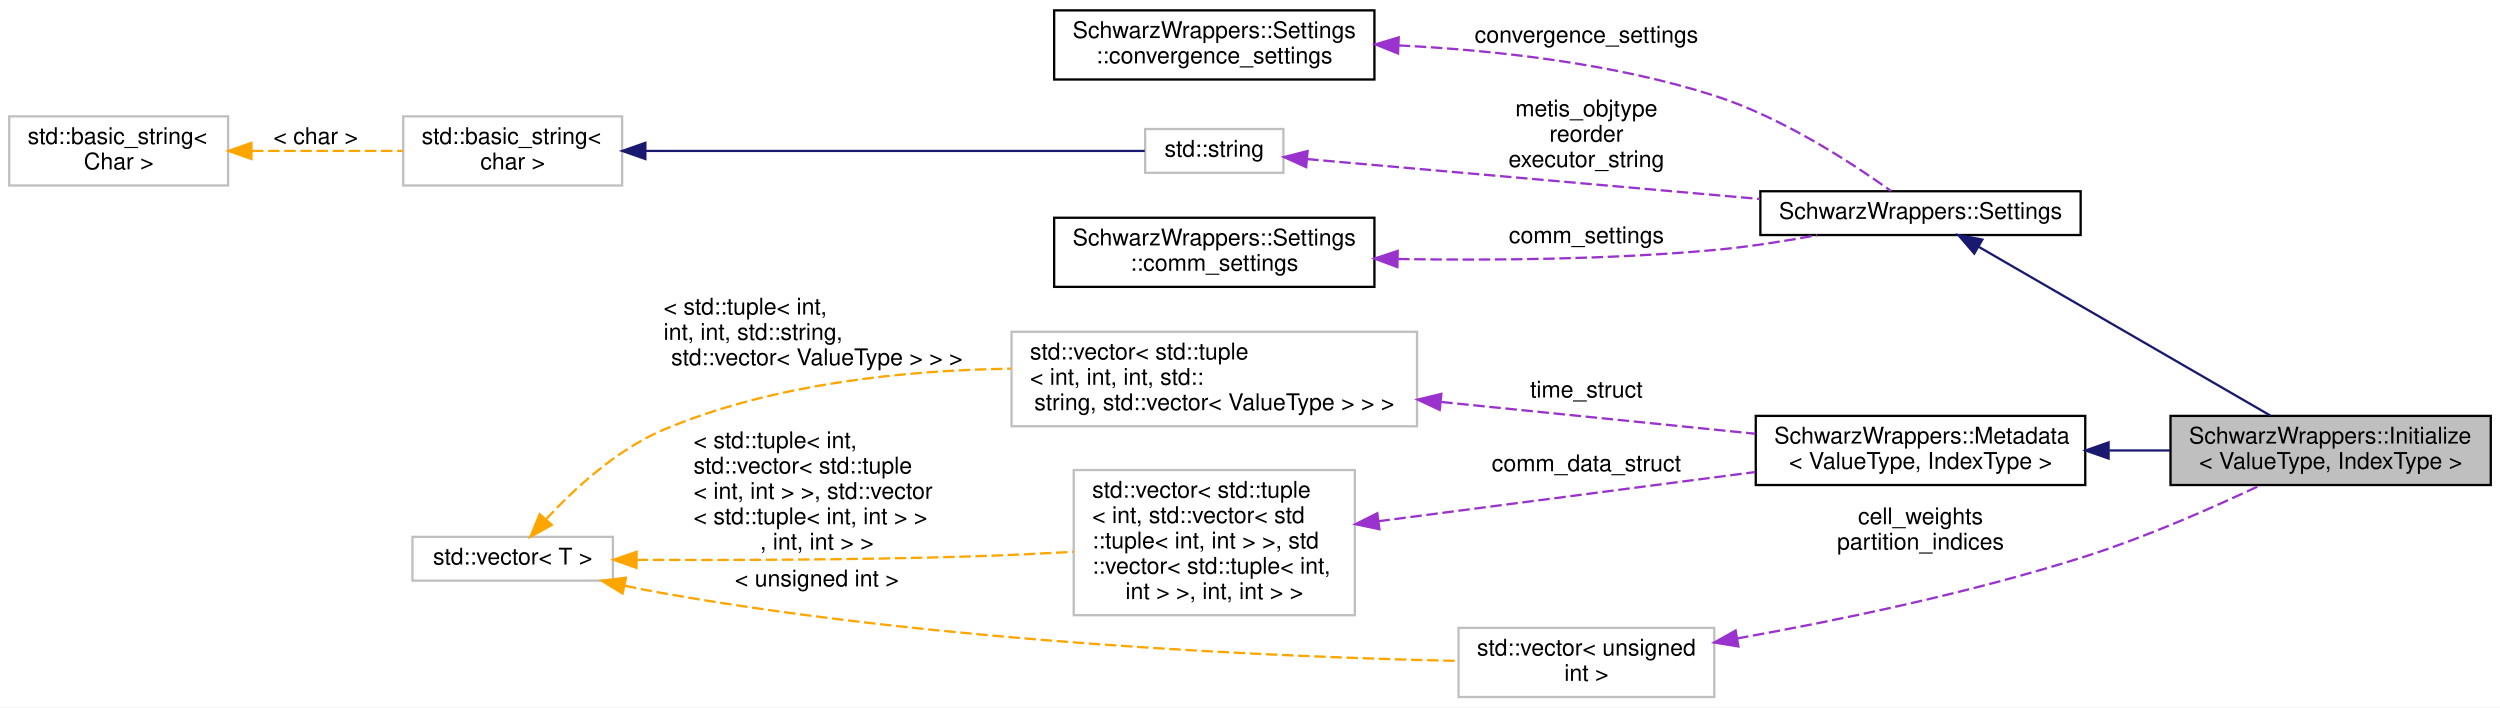
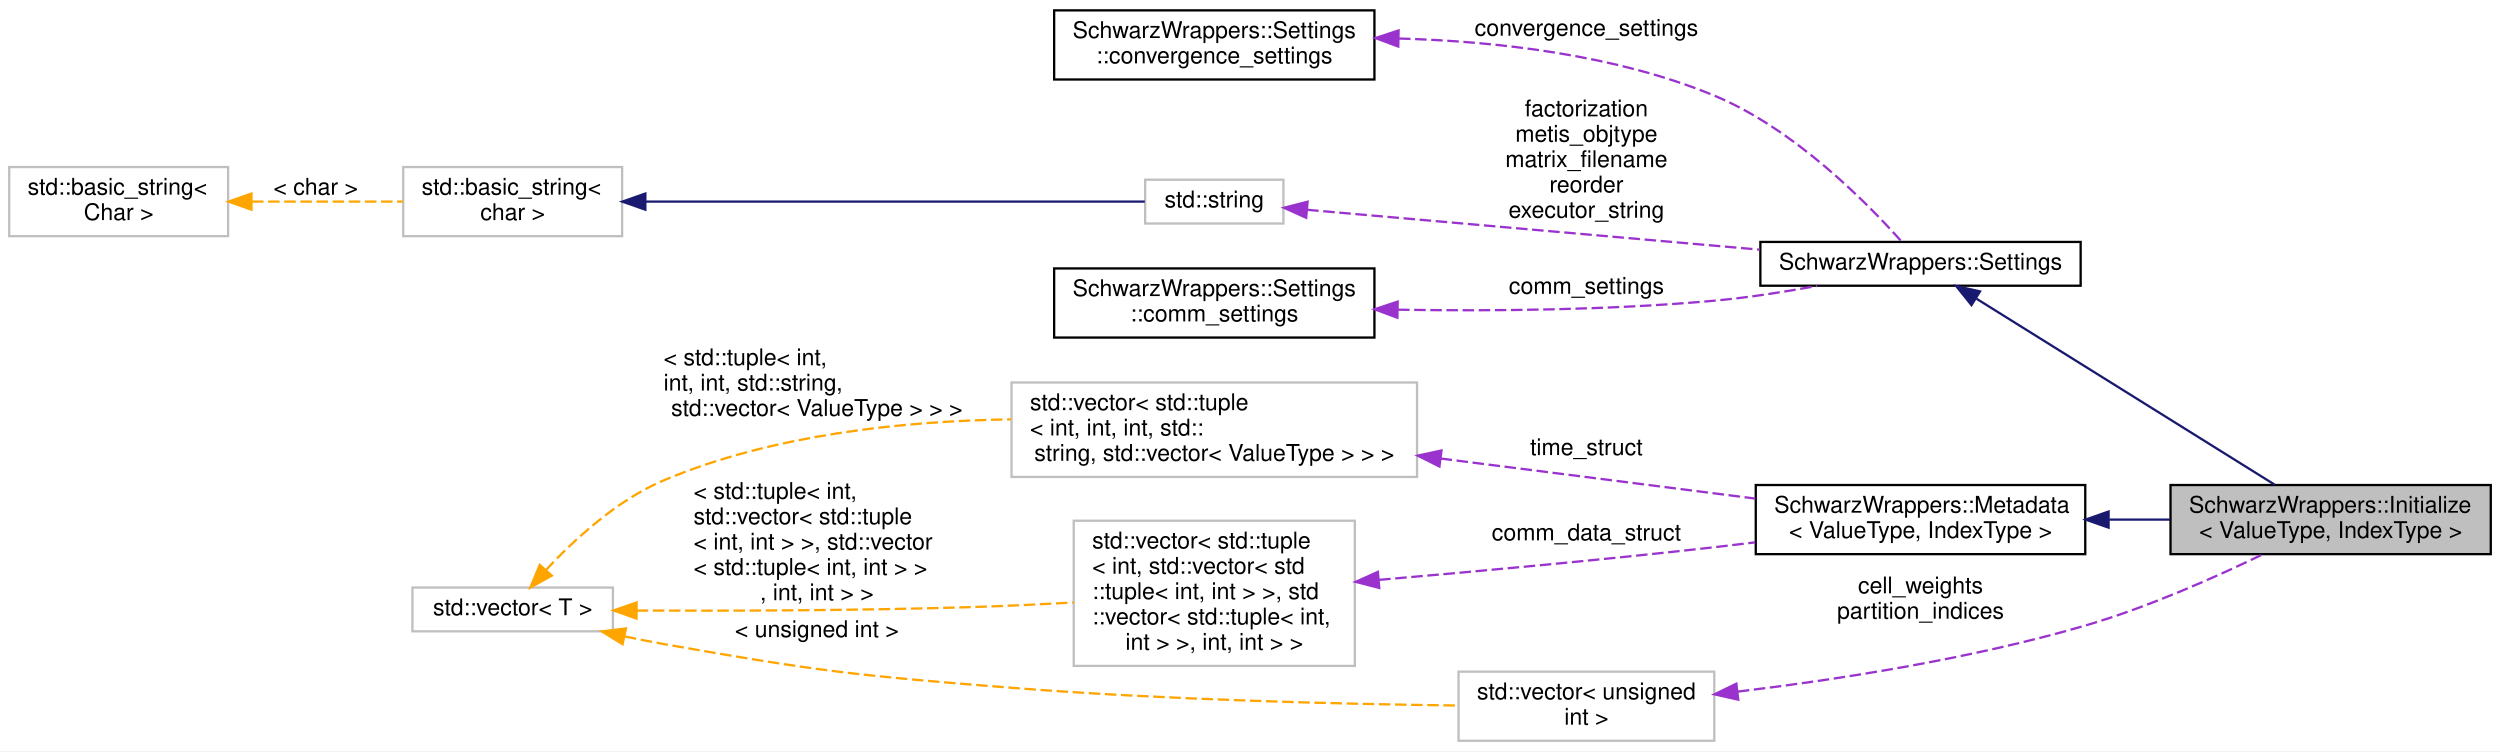
- <svg xmlns="http://www.w3.org/2000/svg" xmlns:xlink="http://www.w3.org/1999/xlink" width="1085pt" height="307pt" viewBox="0.00 0.00 1085.00 307.00">
-   <g id="graph0" class="graph" transform="scale(1 1) rotate(0) translate(4 303)">
-     <polygon fill="#ffffff" stroke="transparent" points="-4,4 -4,-303 1081,-303 1081,4 -4,4" />
+ <svg xmlns="http://www.w3.org/2000/svg" xmlns:xlink="http://www.w3.org/1999/xlink" width="1085pt" height="326pt" viewBox="0.00 0.00 1085.00 326.00">
+   <g id="graph0" class="graph" transform="scale(1 1) rotate(0) translate(4 322)">
+     <polygon fill="#ffffff" stroke="transparent" points="-4,4 -4,-322 1081,-322 1081,4 -4,4" />
    <g id="node1" class="node">
-       <polygon fill="#bfbfbf" stroke="#000000" points="938,-92.5 938,-122.5 1077,-122.5 1077,-92.5 938,-92.5" />
-       <text text-anchor="start" x="946" y="-110.5" font-family="Helvetica,sans-Serif" font-size="10.00" fill="#000000">SchwarzWrappers::Initialize</text>
-       <text text-anchor="middle" x="1007.5" y="-99.5" font-family="Helvetica,sans-Serif" font-size="10.00" fill="#000000">&lt; ValueType, IndexType &gt;</text>
+       <polygon fill="#bfbfbf" stroke="#000000" points="938,-81.5 938,-111.5 1077,-111.5 1077,-81.5 938,-81.5" />
+       <text text-anchor="start" x="946" y="-99.5" font-family="Helvetica,sans-Serif" font-size="10.00" fill="#000000">SchwarzWrappers::Initialize</text>
+       <text text-anchor="middle" x="1007.5" y="-88.5" font-family="Helvetica,sans-Serif" font-size="10.00" fill="#000000">&lt; ValueType, IndexType &gt;</text>
    </g>
    <g id="node2" class="node">
      <g id="a_node2">
        <a xlink:href="structSchwarzWrappers_1_1Settings.html" target="_top" xlink:title="The struct that contains the solver settings and the parameters to be set by the user. ">
-           <polygon fill="#ffffff" stroke="#000000" points="760,-201 760,-220 899,-220 899,-201 760,-201" />
-           <text text-anchor="middle" x="829.5" y="-208" font-family="Helvetica,sans-Serif" font-size="10.00" fill="#000000">SchwarzWrappers::Settings</text>
+           <polygon fill="#ffffff" stroke="#000000" points="760,-198 760,-217 899,-217 899,-198 760,-198" />
+           <text text-anchor="middle" x="829.5" y="-205" font-family="Helvetica,sans-Serif" font-size="10.00" fill="#000000">SchwarzWrappers::Settings</text>
        </a>
      </g>
    </g>
    <g id="edge1" class="edge">
-       <path fill="none" stroke="#191970" d="M854.677,-195.931C888.254,-176.502 947.402,-142.276 981.427,-122.587" />
-       <polygon fill="#191970" stroke="#191970" points="852.829,-192.957 845.927,-200.995 856.335,-199.016 852.829,-192.957" />
+       <path fill="none" stroke="#191970" d="M853.806,-192.343C887.822,-171.131 949.262,-132.817 983.249,-111.623" />
+       <polygon fill="#191970" stroke="#191970" points="851.618,-189.582 844.985,-197.844 855.322,-195.522 851.618,-189.582" />
    </g>
    <g id="node3" class="node">
      <g id="a_node3">
        <a xlink:href="structSchwarzWrappers_1_1Settings_1_1convergence__settings.html" target="_top" xlink:title="The various convergence settings available. ">
-           <polygon fill="#ffffff" stroke="#000000" points="453.5,-268.5 453.5,-298.5 592.5,-298.5 592.5,-268.5 453.5,-268.5" />
-           <text text-anchor="start" x="461.5" y="-286.5" font-family="Helvetica,sans-Serif" font-size="10.00" fill="#000000">SchwarzWrappers::Settings</text>
-           <text text-anchor="middle" x="523" y="-275.5" font-family="Helvetica,sans-Serif" font-size="10.00" fill="#000000">::convergence_settings</text>
+           <polygon fill="#ffffff" stroke="#000000" points="453.5,-287.5 453.5,-317.5 592.5,-317.5 592.5,-287.5 453.5,-287.5" />
+           <text text-anchor="start" x="461.5" y="-305.5" font-family="Helvetica,sans-Serif" font-size="10.00" fill="#000000">SchwarzWrappers::Settings</text>
+           <text text-anchor="middle" x="523" y="-294.5" font-family="Helvetica,sans-Serif" font-size="10.00" fill="#000000">::convergence_settings</text>
        </a>
      </g>
    </g>
    <g id="edge2" class="edge">
-       <path fill="none" stroke="#9a32cd" stroke-dasharray="5,2" d="M603.011,-283.29C644.698,-281.221 696.017,-275.564 740,-261.5 769.469,-252.077 799.982,-232.099 816.67,-220.135" />
-       <polygon fill="#9a32cd" stroke="#9a32cd" points="602.743,-279.798 592.906,-283.731 603.049,-286.791 602.743,-279.798" />
-       <text text-anchor="middle" x="684.5" y="-284.5" font-family="Helvetica,sans-Serif" font-size="10.00" fill="#000000"> convergence_settings</text>
+       <path fill="none" stroke="#9a32cd" stroke-dasharray="5,2" d="M603.144,-305.282C645.303,-304.083 697.014,-298.302 740,-280.5 774.828,-266.077 806.77,-233.468 821.282,-217.163" />
+       <polygon fill="#9a32cd" stroke="#9a32cd" points="602.848,-301.787 592.921,-305.489 602.99,-308.786 602.848,-301.787" />
+       <text text-anchor="middle" x="684.5" y="-306.5" font-family="Helvetica,sans-Serif" font-size="10.00" fill="#000000"> convergence_settings</text>
    </g>
    <g id="node4" class="node">
      <g id="a_node4">
        <a xlink:title="STL class. ">
-           <polygon fill="#ffffff" stroke="#bfbfbf" points="493,-228 493,-247 553,-247 553,-228 493,-228" />
-           <text text-anchor="middle" x="523" y="-235" font-family="Helvetica,sans-Serif" font-size="10.00" fill="#000000">std::string</text>
+           <polygon fill="#ffffff" stroke="#bfbfbf" points="493,-225 493,-244 553,-244 553,-225 493,-225" />
+           <text text-anchor="middle" x="523" y="-232" font-family="Helvetica,sans-Serif" font-size="10.00" fill="#000000">std::string</text>
        </a>
      </g>
    </g>
    <g id="edge3" class="edge">
-       <path fill="none" stroke="#9a32cd" stroke-dasharray="5,2" d="M563.309,-233.949C613.211,-229.553 699.023,-221.994 759.71,-216.648" />
-       <polygon fill="#9a32cd" stroke="#9a32cd" points="562.881,-230.473 553.227,-234.837 563.496,-237.446 562.881,-230.473" />
-       <text text-anchor="middle" x="684.5" y="-252.5" font-family="Helvetica,sans-Serif" font-size="10.00" fill="#000000"> metis_objtype</text>
-       <text text-anchor="middle" x="684.5" y="-241.5" font-family="Helvetica,sans-Serif" font-size="10.00" fill="#000000">reorder</text>
-       <text text-anchor="middle" x="684.5" y="-230.5" font-family="Helvetica,sans-Serif" font-size="10.00" fill="#000000">executor_string</text>
+       <path fill="none" stroke="#9a32cd" stroke-dasharray="5,2" d="M563.309,-230.949C613.211,-226.553 699.023,-218.994 759.71,-213.648" />
+       <polygon fill="#9a32cd" stroke="#9a32cd" points="562.881,-227.473 553.227,-231.837 563.496,-234.446 562.881,-227.473" />
+       <text text-anchor="middle" x="684.5" y="-271.5" font-family="Helvetica,sans-Serif" font-size="10.00" fill="#000000"> factorization</text>
+       <text text-anchor="middle" x="684.5" y="-260.5" font-family="Helvetica,sans-Serif" font-size="10.00" fill="#000000">metis_objtype</text>
+       <text text-anchor="middle" x="684.5" y="-249.5" font-family="Helvetica,sans-Serif" font-size="10.00" fill="#000000">matrix_filename</text>
+       <text text-anchor="middle" x="684.5" y="-238.5" font-family="Helvetica,sans-Serif" font-size="10.00" fill="#000000">reorder</text>
+       <text text-anchor="middle" x="684.5" y="-227.5" font-family="Helvetica,sans-Serif" font-size="10.00" fill="#000000">executor_string</text>
    </g>
    <g id="node5" class="node">
-       <polygon fill="#ffffff" stroke="#bfbfbf" points="171,-222.5 171,-252.5 266,-252.5 266,-222.5 171,-222.5" />
-       <text text-anchor="start" x="179" y="-240.5" font-family="Helvetica,sans-Serif" font-size="10.00" fill="#000000">std::basic_string&lt;</text>
-       <text text-anchor="middle" x="218.5" y="-229.5" font-family="Helvetica,sans-Serif" font-size="10.00" fill="#000000"> char &gt;</text>
+       <polygon fill="#ffffff" stroke="#bfbfbf" points="171,-219.5 171,-249.5 266,-249.5 266,-219.5 171,-219.5" />
+       <text text-anchor="start" x="179" y="-237.5" font-family="Helvetica,sans-Serif" font-size="10.00" fill="#000000">std::basic_string&lt;</text>
+       <text text-anchor="middle" x="218.5" y="-226.5" font-family="Helvetica,sans-Serif" font-size="10.00" fill="#000000"> char &gt;</text>
    </g>
    <g id="edge4" class="edge">
-       <path fill="none" stroke="#191970" d="M276.085,-237.5C340.529,-237.5 442.486,-237.5 492.83,-237.5" />
-       <polygon fill="#191970" stroke="#191970" points="276.078,-234 266.078,-237.5 276.078,-241 276.078,-234" />
+       <path fill="none" stroke="#191970" d="M276.085,-234.5C340.529,-234.5 442.486,-234.5 492.83,-234.5" />
+       <polygon fill="#191970" stroke="#191970" points="276.078,-231 266.078,-234.5 276.078,-238 276.078,-231" />
    </g>
    <g id="node6" class="node">
      <g id="a_node6">
        <a xlink:title="STL class. ">
-           <polygon fill="#ffffff" stroke="#bfbfbf" points="0,-222.5 0,-252.5 95,-252.5 95,-222.5 0,-222.5" />
-           <text text-anchor="start" x="8" y="-240.5" font-family="Helvetica,sans-Serif" font-size="10.00" fill="#000000">std::basic_string&lt;</text>
-           <text text-anchor="middle" x="47.5" y="-229.5" font-family="Helvetica,sans-Serif" font-size="10.00" fill="#000000"> Char &gt;</text>
+           <polygon fill="#ffffff" stroke="#bfbfbf" points="0,-219.5 0,-249.5 95,-249.5 95,-219.5 0,-219.5" />
+           <text text-anchor="start" x="8" y="-237.5" font-family="Helvetica,sans-Serif" font-size="10.00" fill="#000000">std::basic_string&lt;</text>
+           <text text-anchor="middle" x="47.5" y="-226.5" font-family="Helvetica,sans-Serif" font-size="10.00" fill="#000000"> Char &gt;</text>
        </a>
      </g>
    </g>
    <g id="edge5" class="edge">
-       <path fill="none" stroke="#ffa500" stroke-dasharray="5,2" d="M105.357,-237.5C126.658,-237.5 150.524,-237.5 170.826,-237.5" />
-       <polygon fill="#ffa500" stroke="#ffa500" points="105.133,-234 95.133,-237.5 105.133,-241 105.133,-234" />
-       <text text-anchor="middle" x="133" y="-240.5" font-family="Helvetica,sans-Serif" font-size="10.00" fill="#000000"> &lt; char &gt;</text>
+       <path fill="none" stroke="#ffa500" stroke-dasharray="5,2" d="M105.357,-234.5C126.658,-234.5 150.524,-234.5 170.826,-234.5" />
+       <polygon fill="#ffa500" stroke="#ffa500" points="105.133,-231 95.133,-234.5 105.133,-238 105.133,-231" />
+       <text text-anchor="middle" x="133" y="-237.5" font-family="Helvetica,sans-Serif" font-size="10.00" fill="#000000"> &lt; char &gt;</text>
    </g>
    <g id="node7" class="node">
      <g id="a_node7">
        <a xlink:href="structSchwarzWrappers_1_1Settings_1_1comm__settings.html" target="_top" xlink:title="The settings for the various available communication paradigms. ">
-           <polygon fill="#ffffff" stroke="#000000" points="453.5,-178.5 453.5,-208.5 592.5,-208.5 592.5,-178.5 453.5,-178.5" />
-           <text text-anchor="start" x="461.5" y="-196.5" font-family="Helvetica,sans-Serif" font-size="10.00" fill="#000000">SchwarzWrappers::Settings</text>
-           <text text-anchor="middle" x="523" y="-185.5" font-family="Helvetica,sans-Serif" font-size="10.00" fill="#000000">::comm_settings</text>
+           <polygon fill="#ffffff" stroke="#000000" points="453.5,-175.5 453.5,-205.5 592.5,-205.5 592.5,-175.5 453.5,-175.5" />
+           <text text-anchor="start" x="461.5" y="-193.5" font-family="Helvetica,sans-Serif" font-size="10.00" fill="#000000">SchwarzWrappers::Settings</text>
+           <text text-anchor="middle" x="523" y="-182.5" font-family="Helvetica,sans-Serif" font-size="10.00" fill="#000000">::comm_settings</text>
        </a>
      </g>
    </g>
    <g id="edge6" class="edge">
-       <path fill="none" stroke="#9a32cd" stroke-dasharray="5,2" d="M602.756,-190.59C643.838,-189.921 694.69,-190.377 740,-194.5 754.619,-195.83 770.428,-198.306 784.633,-200.919" />
-       <polygon fill="#9a32cd" stroke="#9a32cd" points="602.464,-187.095 592.532,-190.783 602.596,-194.094 602.464,-187.095" />
-       <text text-anchor="middle" x="684.5" y="-197.5" font-family="Helvetica,sans-Serif" font-size="10.00" fill="#000000"> comm_settings</text>
+       <path fill="none" stroke="#9a32cd" stroke-dasharray="5,2" d="M602.756,-187.59C643.838,-186.921 694.69,-187.377 740,-191.5 754.619,-192.83 770.428,-195.306 784.633,-197.919" />
+       <polygon fill="#9a32cd" stroke="#9a32cd" points="602.464,-184.095 592.532,-187.783 602.596,-191.094 602.464,-184.095" />
+       <text text-anchor="middle" x="684.5" y="-194.5" font-family="Helvetica,sans-Serif" font-size="10.00" fill="#000000"> comm_settings</text>
    </g>
    <g id="node8" class="node">
      <g id="a_node8">
        <a xlink:href="structSchwarzWrappers_1_1Metadata.html" target="_top" xlink:title="The solver metadata struct. ">
-           <polygon fill="#ffffff" stroke="#000000" points="758,-92.5 758,-122.5 901,-122.5 901,-92.5 758,-92.5" />
-           <text text-anchor="start" x="766" y="-110.5" font-family="Helvetica,sans-Serif" font-size="10.00" fill="#000000">SchwarzWrappers::Metadata</text>
-           <text text-anchor="middle" x="829.5" y="-99.5" font-family="Helvetica,sans-Serif" font-size="10.00" fill="#000000">&lt; ValueType, IndexType &gt;</text>
+           <polygon fill="#ffffff" stroke="#000000" points="758,-81.5 758,-111.5 901,-111.5 901,-81.5 758,-81.5" />
+           <text text-anchor="start" x="766" y="-99.5" font-family="Helvetica,sans-Serif" font-size="10.00" fill="#000000">SchwarzWrappers::Metadata</text>
+           <text text-anchor="middle" x="829.5" y="-88.5" font-family="Helvetica,sans-Serif" font-size="10.00" fill="#000000">&lt; ValueType, IndexType &gt;</text>
        </a>
      </g>
    </g>
    <g id="edge7" class="edge">
-       <path fill="none" stroke="#191970" d="M911.403,-107.5C920.209,-107.5 929.107,-107.5 937.752,-107.5" />
-       <polygon fill="#191970" stroke="#191970" points="911.13,-104 901.13,-107.5 911.13,-111 911.13,-104" />
+       <path fill="none" stroke="#191970" d="M911.403,-96.5C920.209,-96.5 929.107,-96.5 937.752,-96.5" />
+       <polygon fill="#191970" stroke="#191970" points="911.13,-93 901.13,-96.5 911.13,-100 911.13,-93" />
    </g>
    <g id="node9" class="node">
-       <polygon fill="#ffffff" stroke="#bfbfbf" points="435,-118 435,-159 611,-159 611,-118 435,-118" />
-       <text text-anchor="start" x="443" y="-147" font-family="Helvetica,sans-Serif" font-size="10.00" fill="#000000">std::vector&lt; std::tuple</text>
-       <text text-anchor="start" x="443" y="-136" font-family="Helvetica,sans-Serif" font-size="10.00" fill="#000000">&lt; int, int, int, std::</text>
-       <text text-anchor="middle" x="523" y="-125" font-family="Helvetica,sans-Serif" font-size="10.00" fill="#000000">string, std::vector&lt; ValueType &gt; &gt; &gt;</text>
+       <polygon fill="#ffffff" stroke="#bfbfbf" points="435,-115 435,-156 611,-156 611,-115 435,-115" />
+       <text text-anchor="start" x="443" y="-144" font-family="Helvetica,sans-Serif" font-size="10.00" fill="#000000">std::vector&lt; std::tuple</text>
+       <text text-anchor="start" x="443" y="-133" font-family="Helvetica,sans-Serif" font-size="10.00" fill="#000000">&lt; int, int, int, std::</text>
+       <text text-anchor="middle" x="523" y="-122" font-family="Helvetica,sans-Serif" font-size="10.00" fill="#000000">string, std::vector&lt; ValueType &gt; &gt; &gt;</text>
    </g>
    <g id="edge8" class="edge">
-       <path fill="none" stroke="#9a32cd" stroke-dasharray="5,2" d="M621.47,-128.541C665.827,-124.054 717.234,-118.855 757.847,-114.747" />
-       <polygon fill="#9a32cd" stroke="#9a32cd" points="620.838,-125.087 611.241,-129.575 621.543,-132.051 620.838,-125.087" />
-       <text text-anchor="middle" x="684.5" y="-130.5" font-family="Helvetica,sans-Serif" font-size="10.00" fill="#000000"> time_struct</text>
+       <path fill="none" stroke="#9a32cd" stroke-dasharray="5,2" d="M621.19,-123.006C665.61,-117.354 717.148,-110.796 757.847,-105.617" />
+       <polygon fill="#9a32cd" stroke="#9a32cd" points="620.72,-119.538 611.241,-124.272 621.603,-126.482 620.72,-119.538" />
+       <text text-anchor="middle" x="684.5" y="-124.5" font-family="Helvetica,sans-Serif" font-size="10.00" fill="#000000"> time_struct</text>
    </g>
    <g id="node10" class="node">
      <g id="a_node10">
        <a xlink:title="STL class. ">
-           <polygon fill="#ffffff" stroke="#bfbfbf" points="175,-51 175,-70 262,-70 262,-51 175,-51" />
-           <text text-anchor="middle" x="218.5" y="-58" font-family="Helvetica,sans-Serif" font-size="10.00" fill="#000000">std::vector&lt; T &gt;</text>
+           <polygon fill="#ffffff" stroke="#bfbfbf" points="175,-48 175,-67 262,-67 262,-48 175,-48" />
+           <text text-anchor="middle" x="218.5" y="-55" font-family="Helvetica,sans-Serif" font-size="10.00" fill="#000000">std::vector&lt; T &gt;</text>
        </a>
      </g>
    </g>
    <g id="edge9" class="edge">
-       <path fill="none" stroke="#ffa500" stroke-dasharray="5,2" d="M232.892,-77.55C245.047,-90.654 263.684,-107.921 284,-116.5 331.215,-136.439 388.232,-142.296 434.733,-143.001" />
-       <polygon fill="#ffa500" stroke="#ffa500" points="235.47,-75.181 226.204,-70.043 230.243,-79.838 235.47,-75.181" />
-       <text text-anchor="start" x="284" y="-166.5" font-family="Helvetica,sans-Serif" font-size="10.00" fill="#000000"> &lt; std::tuple&lt; int,</text>
-       <text text-anchor="start" x="284" y="-155.5" font-family="Helvetica,sans-Serif" font-size="10.00" fill="#000000"> int, int, std::string,</text>
-       <text text-anchor="middle" x="350.5" y="-144.5" font-family="Helvetica,sans-Serif" font-size="10.00" fill="#000000"> std::vector&lt; ValueType &gt; &gt; &gt;</text>
+       <path fill="none" stroke="#ffa500" stroke-dasharray="5,2" d="M232.892,-74.55C245.047,-87.654 263.684,-104.921 284,-113.5 331.215,-133.439 388.232,-139.296 434.733,-140.001" />
+       <polygon fill="#ffa500" stroke="#ffa500" points="235.47,-72.181 226.204,-67.043 230.243,-76.838 235.47,-72.181" />
+       <text text-anchor="start" x="284" y="-163.5" font-family="Helvetica,sans-Serif" font-size="10.00" fill="#000000"> &lt; std::tuple&lt; int,</text>
+       <text text-anchor="start" x="284" y="-152.5" font-family="Helvetica,sans-Serif" font-size="10.00" fill="#000000"> int, int, std::string,</text>
+       <text text-anchor="middle" x="350.5" y="-141.5" font-family="Helvetica,sans-Serif" font-size="10.00" fill="#000000"> std::vector&lt; ValueType &gt; &gt; &gt;</text>
    </g>
    <g id="node11" class="node">
-       <polygon fill="#ffffff" stroke="#bfbfbf" points="462,-36 462,-99 584,-99 584,-36 462,-36" />
-       <text text-anchor="start" x="470" y="-87" font-family="Helvetica,sans-Serif" font-size="10.00" fill="#000000">std::vector&lt; std::tuple</text>
-       <text text-anchor="start" x="470" y="-76" font-family="Helvetica,sans-Serif" font-size="10.00" fill="#000000">&lt; int, std::vector&lt; std</text>
-       <text text-anchor="start" x="470" y="-65" font-family="Helvetica,sans-Serif" font-size="10.00" fill="#000000">::tuple&lt; int, int &gt; &gt;, std</text>
-       <text text-anchor="start" x="470" y="-54" font-family="Helvetica,sans-Serif" font-size="10.00" fill="#000000">::vector&lt; std::tuple&lt; int,</text>
-       <text text-anchor="middle" x="523" y="-43" font-family="Helvetica,sans-Serif" font-size="10.00" fill="#000000"> int &gt; &gt;, int, int &gt; &gt;</text>
+       <polygon fill="#ffffff" stroke="#bfbfbf" points="462,-33 462,-96 584,-96 584,-33 462,-33" />
+       <text text-anchor="start" x="470" y="-84" font-family="Helvetica,sans-Serif" font-size="10.00" fill="#000000">std::vector&lt; std::tuple</text>
+       <text text-anchor="start" x="470" y="-73" font-family="Helvetica,sans-Serif" font-size="10.00" fill="#000000">&lt; int, std::vector&lt; std</text>
+       <text text-anchor="start" x="470" y="-62" font-family="Helvetica,sans-Serif" font-size="10.00" fill="#000000">::tuple&lt; int, int &gt; &gt;, std</text>
+       <text text-anchor="start" x="470" y="-51" font-family="Helvetica,sans-Serif" font-size="10.00" fill="#000000">::vector&lt; std::tuple&lt; int,</text>
+       <text text-anchor="middle" x="523" y="-40" font-family="Helvetica,sans-Serif" font-size="10.00" fill="#000000"> int &gt; &gt;, int, int &gt; &gt;</text>
    </g>
    <g id="edge11" class="edge">
-       <path fill="none" stroke="#ffa500" stroke-dasharray="5,2" d="M272.325,-60.023C312.262,-59.85 368.043,-59.992 417,-61.5 431.555,-61.948 447.221,-62.691 461.926,-63.504" />
-       <polygon fill="#ffa500" stroke="#ffa500" points="272.252,-56.523 262.271,-60.074 272.288,-63.523 272.252,-56.523" />
-       <text text-anchor="start" x="297" y="-108.5" font-family="Helvetica,sans-Serif" font-size="10.00" fill="#000000"> &lt; std::tuple&lt; int,</text>
-       <text text-anchor="start" x="297" y="-97.5" font-family="Helvetica,sans-Serif" font-size="10.00" fill="#000000"> std::vector&lt; std::tuple</text>
-       <text text-anchor="start" x="297" y="-86.5" font-family="Helvetica,sans-Serif" font-size="10.00" fill="#000000">&lt; int, int &gt; &gt;, std::vector</text>
-       <text text-anchor="start" x="297" y="-75.5" font-family="Helvetica,sans-Serif" font-size="10.00" fill="#000000">&lt; std::tuple&lt; int, int &gt; &gt;</text>
-       <text text-anchor="middle" x="350.5" y="-64.5" font-family="Helvetica,sans-Serif" font-size="10.00" fill="#000000">, int, int &gt; &gt;</text>
+       <path fill="none" stroke="#ffa500" stroke-dasharray="5,2" d="M272.325,-57.023C312.262,-56.85 368.043,-56.992 417,-58.5 431.555,-58.948 447.221,-59.691 461.926,-60.504" />
+       <polygon fill="#ffa500" stroke="#ffa500" points="272.252,-53.523 262.271,-57.074 272.288,-60.523 272.252,-53.523" />
+       <text text-anchor="start" x="297" y="-105.5" font-family="Helvetica,sans-Serif" font-size="10.00" fill="#000000"> &lt; std::tuple&lt; int,</text>
+       <text text-anchor="start" x="297" y="-94.5" font-family="Helvetica,sans-Serif" font-size="10.00" fill="#000000"> std::vector&lt; std::tuple</text>
+       <text text-anchor="start" x="297" y="-83.5" font-family="Helvetica,sans-Serif" font-size="10.00" fill="#000000">&lt; int, int &gt; &gt;, std::vector</text>
+       <text text-anchor="start" x="297" y="-72.5" font-family="Helvetica,sans-Serif" font-size="10.00" fill="#000000">&lt; std::tuple&lt; int, int &gt; &gt;</text>
+       <text text-anchor="middle" x="350.5" y="-61.5" font-family="Helvetica,sans-Serif" font-size="10.00" fill="#000000">, int, int &gt; &gt;</text>
    </g>
    <g id="node12" class="node">
      <polygon fill="#ffffff" stroke="#bfbfbf" points="629,-.5 629,-30.5 740,-30.5 740,-.5 629,-.5" />
      <text text-anchor="start" x="637" y="-18.5" font-family="Helvetica,sans-Serif" font-size="10.00" fill="#000000">std::vector&lt; unsigned</text>
      <text text-anchor="middle" x="684.5" y="-7.5" font-family="Helvetica,sans-Serif" font-size="10.00" fill="#000000"> int &gt;</text>
    </g>
    <g id="edge13" class="edge">
-       <path fill="none" stroke="#ffa500" stroke-dasharray="5,2" d="M267.213,-48.779C272.857,-47.589 278.543,-46.466 284,-45.5 405.87,-23.934 551.28,-17.851 628.998,-16.149" />
-       <polygon fill="#ffa500" stroke="#ffa500" points="266.185,-45.421 257.161,-50.972 267.677,-52.26 266.185,-45.421" />
-       <text text-anchor="middle" x="350.5" y="-48.5" font-family="Helvetica,sans-Serif" font-size="10.00" fill="#000000"> &lt; unsigned int &gt;</text>
+       <path fill="none" stroke="#ffa500" stroke-dasharray="5,2" d="M267.213,-45.779C272.857,-44.589 278.543,-43.466 284,-42.5 350.606,-30.713 367.569,-28.812 435,-23.5 501.535,-18.259 578.308,-16.428 628.925,-15.802" />
+       <polygon fill="#ffa500" stroke="#ffa500" points="266.185,-42.421 257.161,-47.972 267.677,-49.26 266.185,-42.421" />
+       <text text-anchor="middle" x="350.5" y="-45.5" font-family="Helvetica,sans-Serif" font-size="10.00" fill="#000000"> &lt; unsigned int &gt;</text>
    </g>
    <g id="edge10" class="edge">
-       <path fill="none" stroke="#9a32cd" stroke-dasharray="5,2" d="M594.214,-76.794C643.392,-83.212 708.551,-91.716 757.828,-98.146" />
-       <polygon fill="#9a32cd" stroke="#9a32cd" points="594.657,-73.322 584.288,-75.499 593.751,-80.263 594.657,-73.322" />
-       <text text-anchor="middle" x="684.5" y="-98.5" font-family="Helvetica,sans-Serif" font-size="10.00" fill="#000000"> comm_data_struct</text>
+       <path fill="none" stroke="#9a32cd" stroke-dasharray="5,2" d="M594.547,-70.345C636.889,-73.991 691.552,-79.022 740,-84.5 745.764,-85.152 751.731,-85.866 757.723,-86.61" />
+       <polygon fill="#9a32cd" stroke="#9a32cd" points="594.597,-66.836 584.335,-69.472 594,-73.811 594.597,-66.836" />
+       <text text-anchor="middle" x="684.5" y="-87.5" font-family="Helvetica,sans-Serif" font-size="10.00" fill="#000000"> comm_data_struct</text>
    </g>
    <g id="edge12" class="edge">
-       <path fill="none" stroke="#9a32cd" stroke-dasharray="5,2" d="M749.877,-25.901C793.293,-33.655 851.24,-45.641 901,-61.5 927.29,-69.879 955.942,-82.464 976.899,-92.353" />
-       <polygon fill="#9a32cd" stroke="#9a32cd" points="750.461,-22.45 740.006,-24.166 749.249,-29.344 750.461,-22.45" />
-       <text text-anchor="middle" x="829.5" y="-75.5" font-family="Helvetica,sans-Serif" font-size="10.00" fill="#000000"> cell_weights</text>
-       <text text-anchor="middle" x="829.5" y="-64.5" font-family="Helvetica,sans-Serif" font-size="10.00" fill="#000000">partition_indices</text>
+       <path fill="none" stroke="#9a32cd" stroke-dasharray="5,2" d="M750.207,-21.84C793.615,-27.069 851.429,-36.031 901,-50.5 927.874,-58.344 956.962,-71.232 977.938,-81.373" />
+       <polygon fill="#9a32cd" stroke="#9a32cd" points="750.394,-18.339 740.056,-20.654 749.582,-25.291 750.394,-18.339" />
+       <text text-anchor="middle" x="829.5" y="-64.5" font-family="Helvetica,sans-Serif" font-size="10.00" fill="#000000"> cell_weights</text>
+       <text text-anchor="middle" x="829.5" y="-53.5" font-family="Helvetica,sans-Serif" font-size="10.00" fill="#000000">partition_indices</text>
    </g>
  </g>
</svg>
